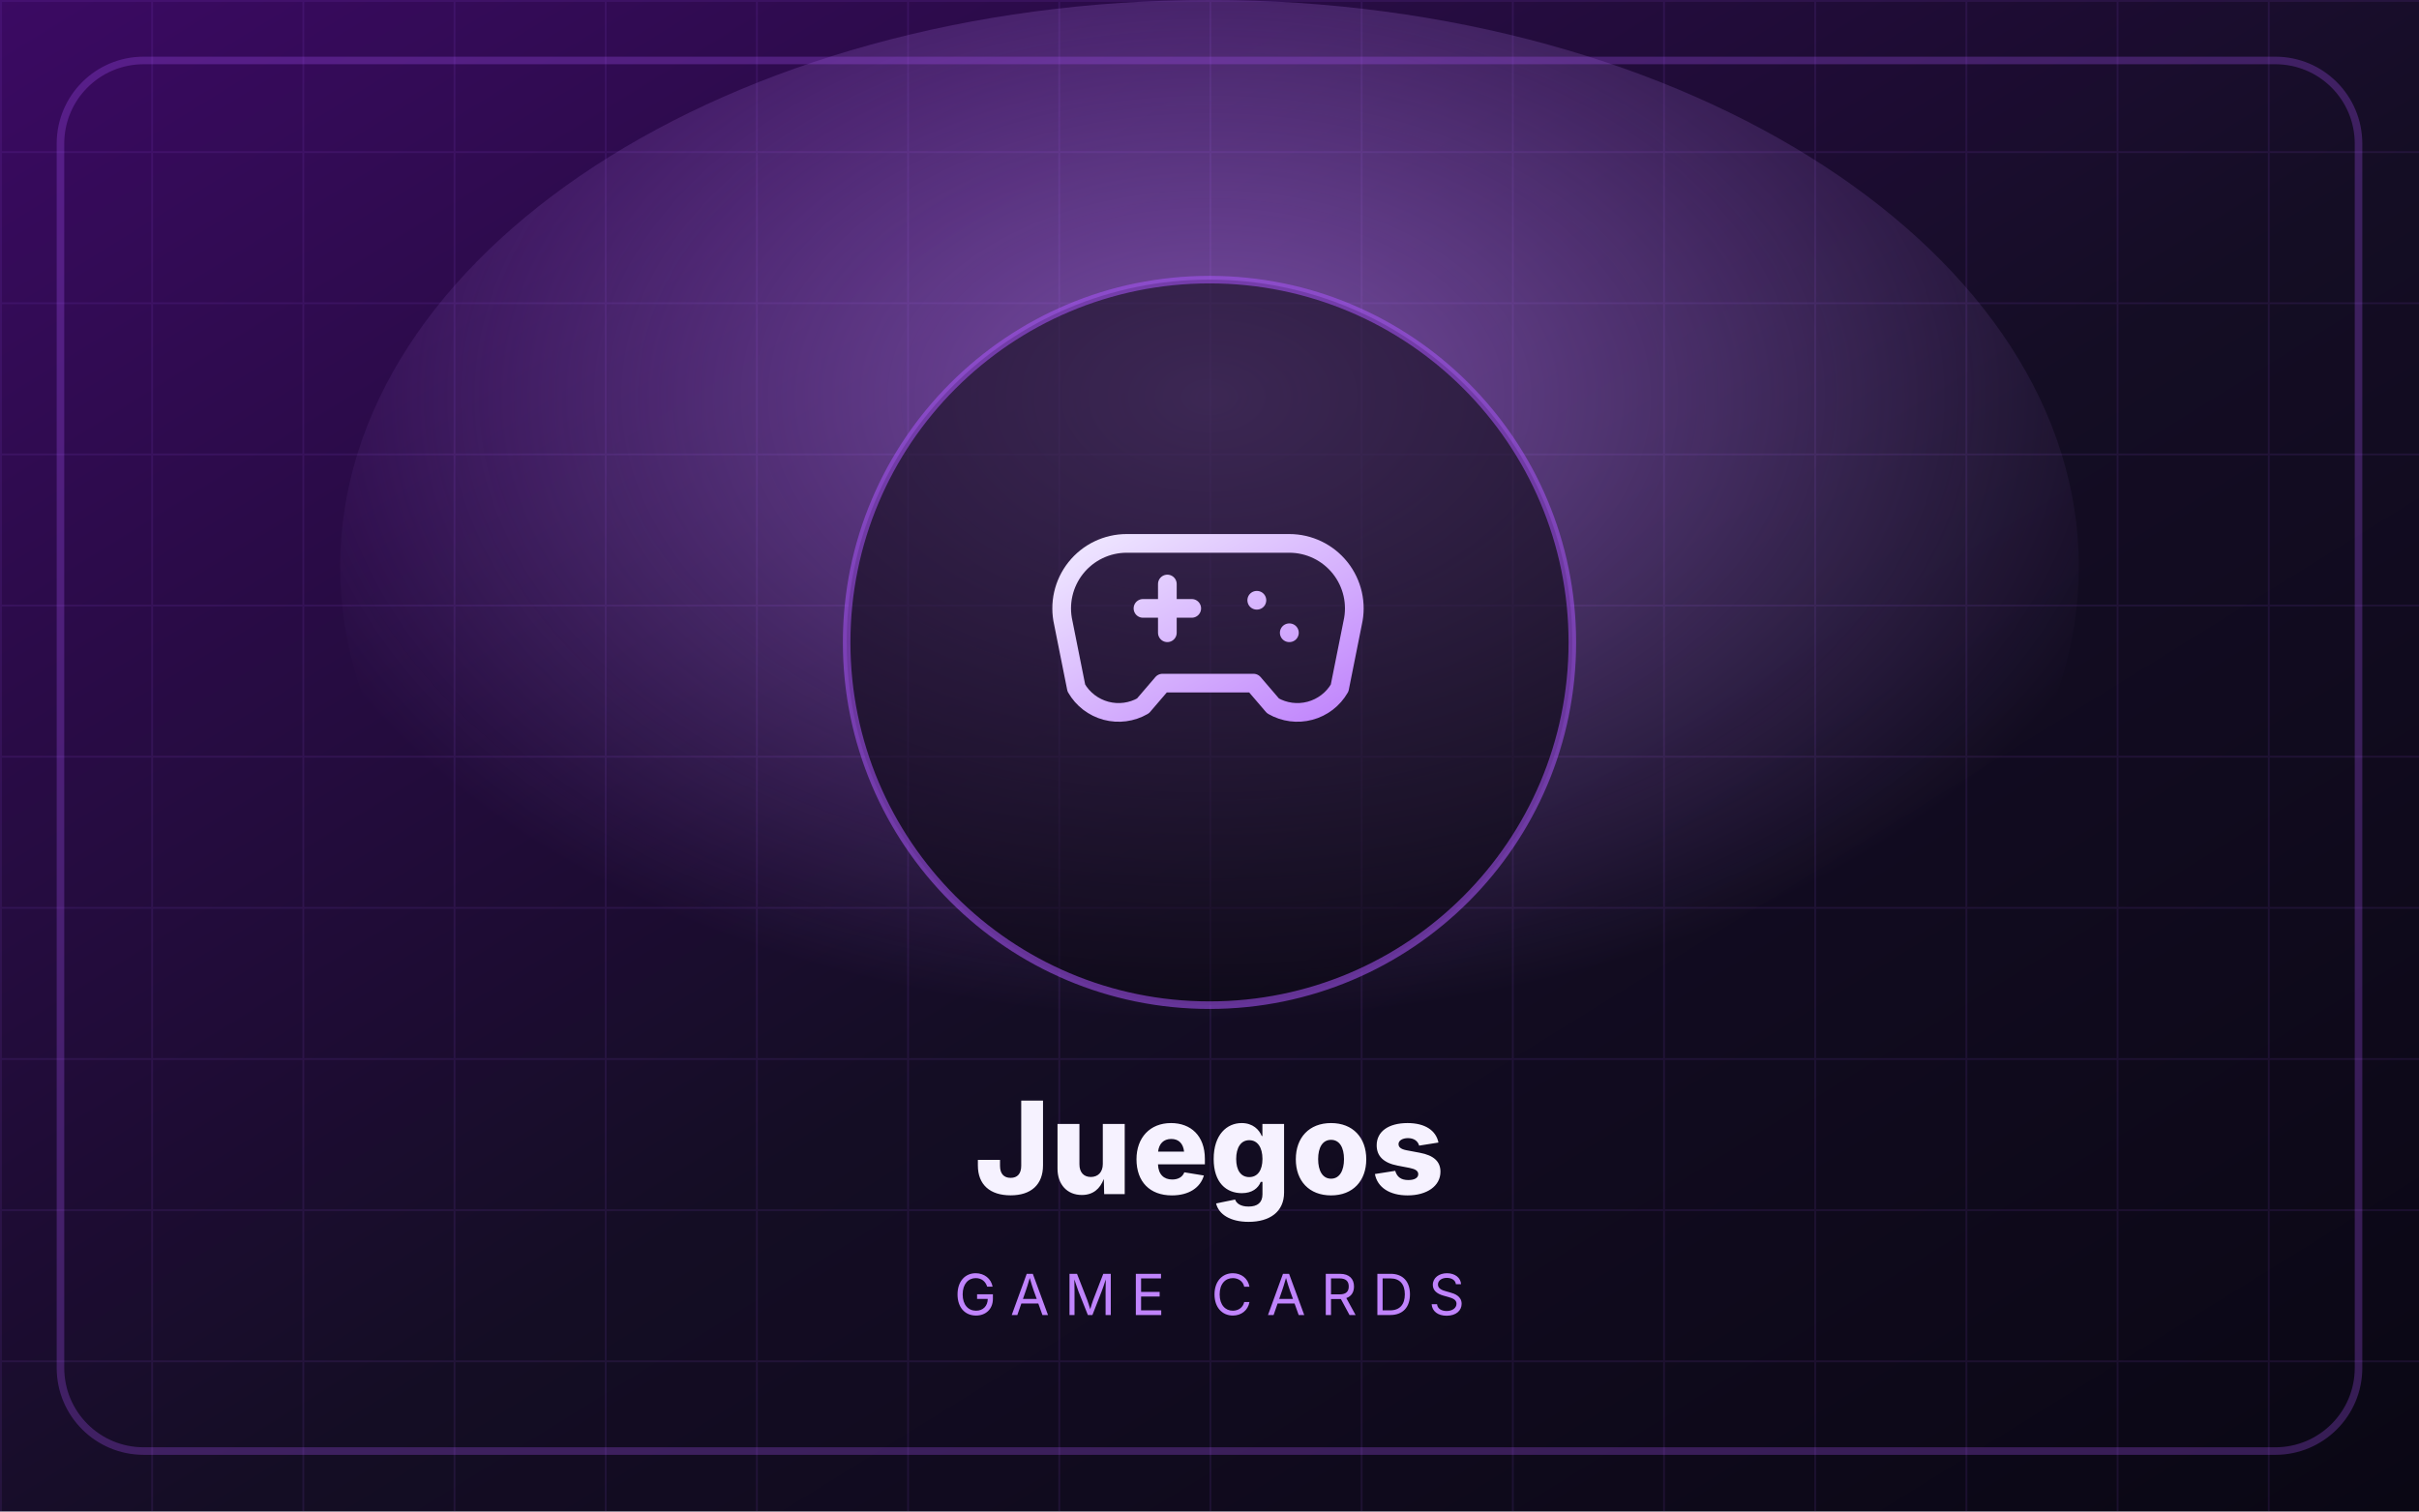
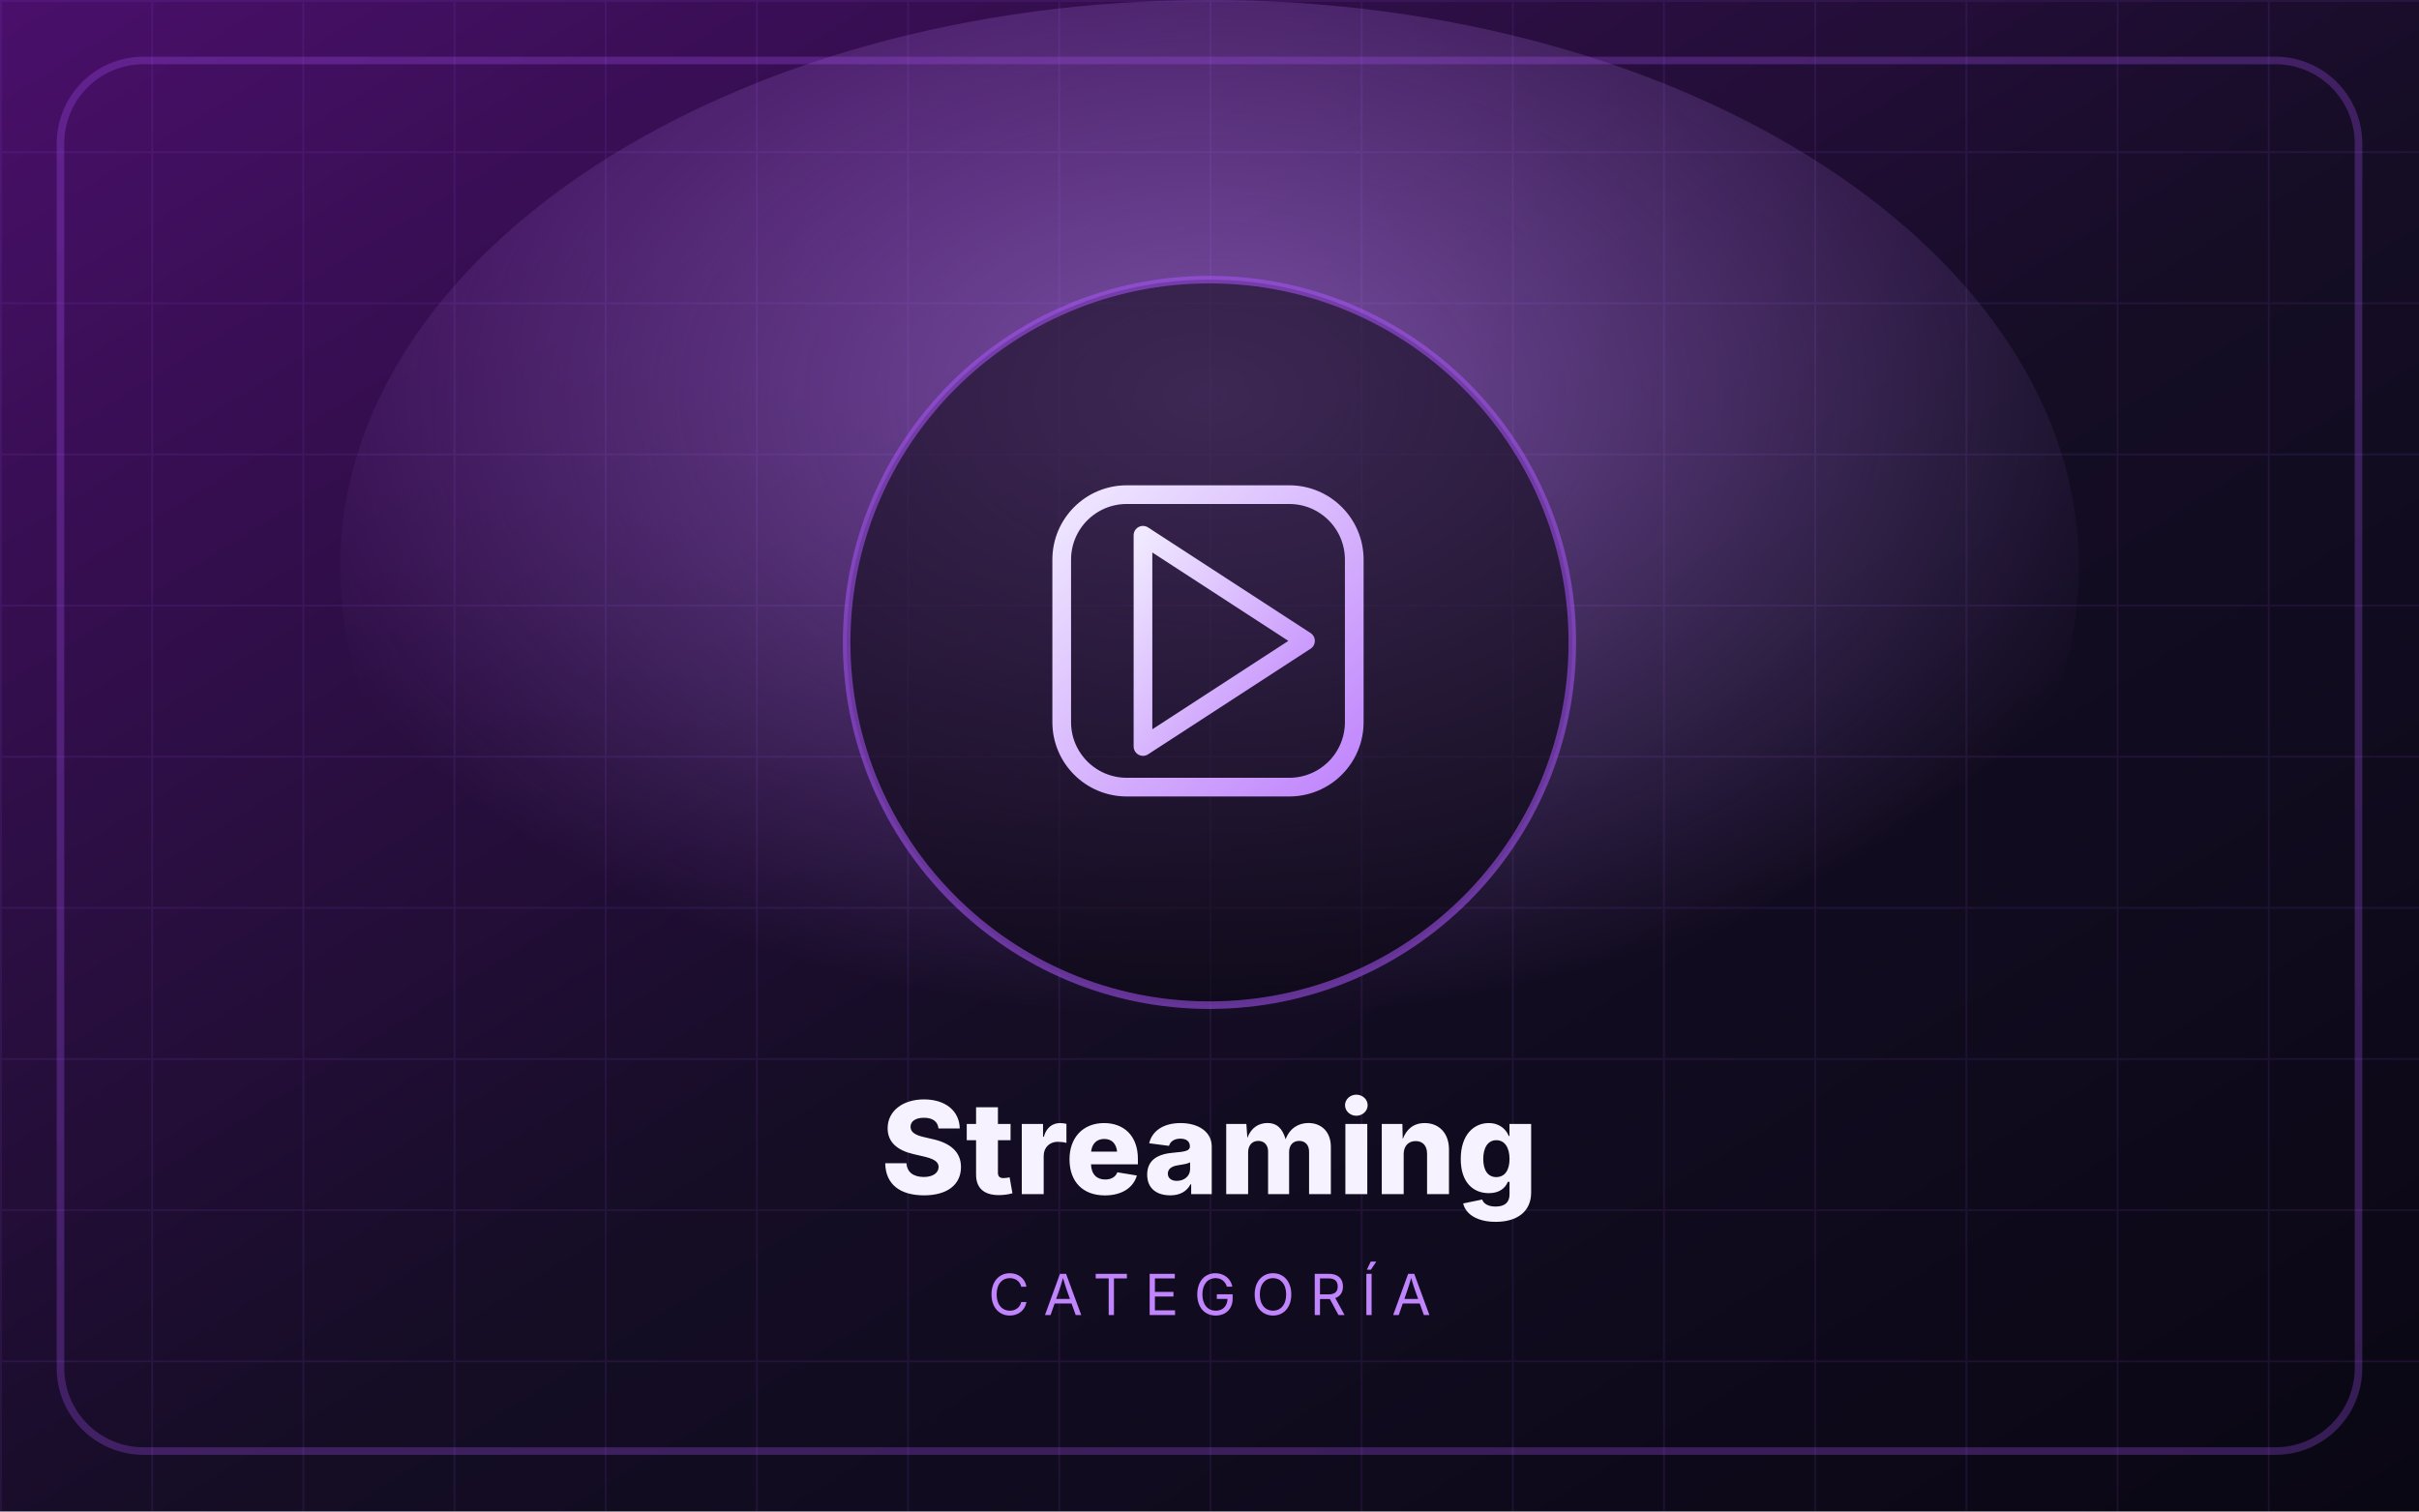
- <svg xmlns="http://www.w3.org/2000/svg" viewBox="0 0 640 400" width="640" height="400" role="img" aria-label="Juegos">
+ <svg xmlns="http://www.w3.org/2000/svg" viewBox="0 0 640 400" width="640" height="400" role="img" aria-label="Streaming">
  <defs>
    <linearGradient id="bg" x1="0" y1="0" x2="1" y2="1">
-       <stop offset="0%" stop-color="#3b0a63" />
+       <stop offset="0%" stop-color="#4a0f6b" />
      <stop offset="55%" stop-color="#140d24" />
      <stop offset="100%" stop-color="#0a0714" />
    </linearGradient>
    <radialGradient id="glow" cx="50%" cy="35%" r="55%">
      <stop offset="0%" stop-color="#c084fc" stop-opacity="0.55" />
      <stop offset="100%" stop-color="#c084fc" stop-opacity="0" />
    </radialGradient>
    <pattern id="grid" width="40" height="40" patternUnits="userSpaceOnUse">
      <path d="M40 0H0v40" fill="none" stroke="#a855f7" stroke-opacity="0.10" stroke-width="1" />
    </pattern>
    <linearGradient id="stroke" x1="0" y1="0" x2="1" y2="1">
      <stop offset="0%" stop-color="#f0e9ff" />
      <stop offset="100%" stop-color="#c084fc" />
    </linearGradient>
  </defs>
  <rect width="640" height="400" fill="url(#bg)" />
  <rect width="640" height="400" fill="url(#grid)" />
  <ellipse cx="320" cy="150" rx="230" ry="150" fill="url(#glow)" />
  <circle cx="320" cy="170" r="96" fill="#0b0813" fill-opacity="0.55" stroke="#a855f7" stroke-opacity="0.55" stroke-width="2" />
  <g transform="translate(268 118) scale(4.3)" fill="none" stroke="url(#stroke)" stroke-width="1.15" stroke-linecap="round" stroke-linejoin="round">
-     <path d="M8 10h3M9.5 8.5v3M15 9.5h.01M17 11.5h.01M7 6h10a4 4 0 0 1 3.9 4.9l-.8 4A3 3 0 0 1 16 16l-1.2-1.4h-5.6L8 16a3 3 0 0 1-4.1-1.1l-.8-4A4 4 0 0 1 7 6Z" />
+     <path d="M8 5.5v13l10-6.5-10-6.5Z" />
+     <rect x="3" y="3" width="18" height="18" rx="4" />
  </g>
-   <text x="320" y="316" text-anchor="middle" font-family="Inter, Segoe UI, Arial, sans-serif" font-size="34" font-weight="800" fill="#f6f2ff">Juegos</text>
-   <text x="320" y="348" text-anchor="middle" font-family="Inter, Segoe UI, Arial, sans-serif" font-size="15" letter-spacing="4" fill="#c084fc">GAME CARDS</text>
+   <text x="320" y="316" text-anchor="middle" font-family="Inter, Segoe UI, Arial, sans-serif" font-size="34" font-weight="800" fill="#f6f2ff">Streaming</text>
+   <text x="320" y="348" text-anchor="middle" font-family="Inter, Segoe UI, Arial, sans-serif" font-size="15" letter-spacing="4" fill="#c084fc">CATEGORÍA</text>
  <rect x="16" y="16" width="608" height="368" rx="22" fill="none" stroke="#a855f7" stroke-opacity="0.28" stroke-width="2" />
</svg>
